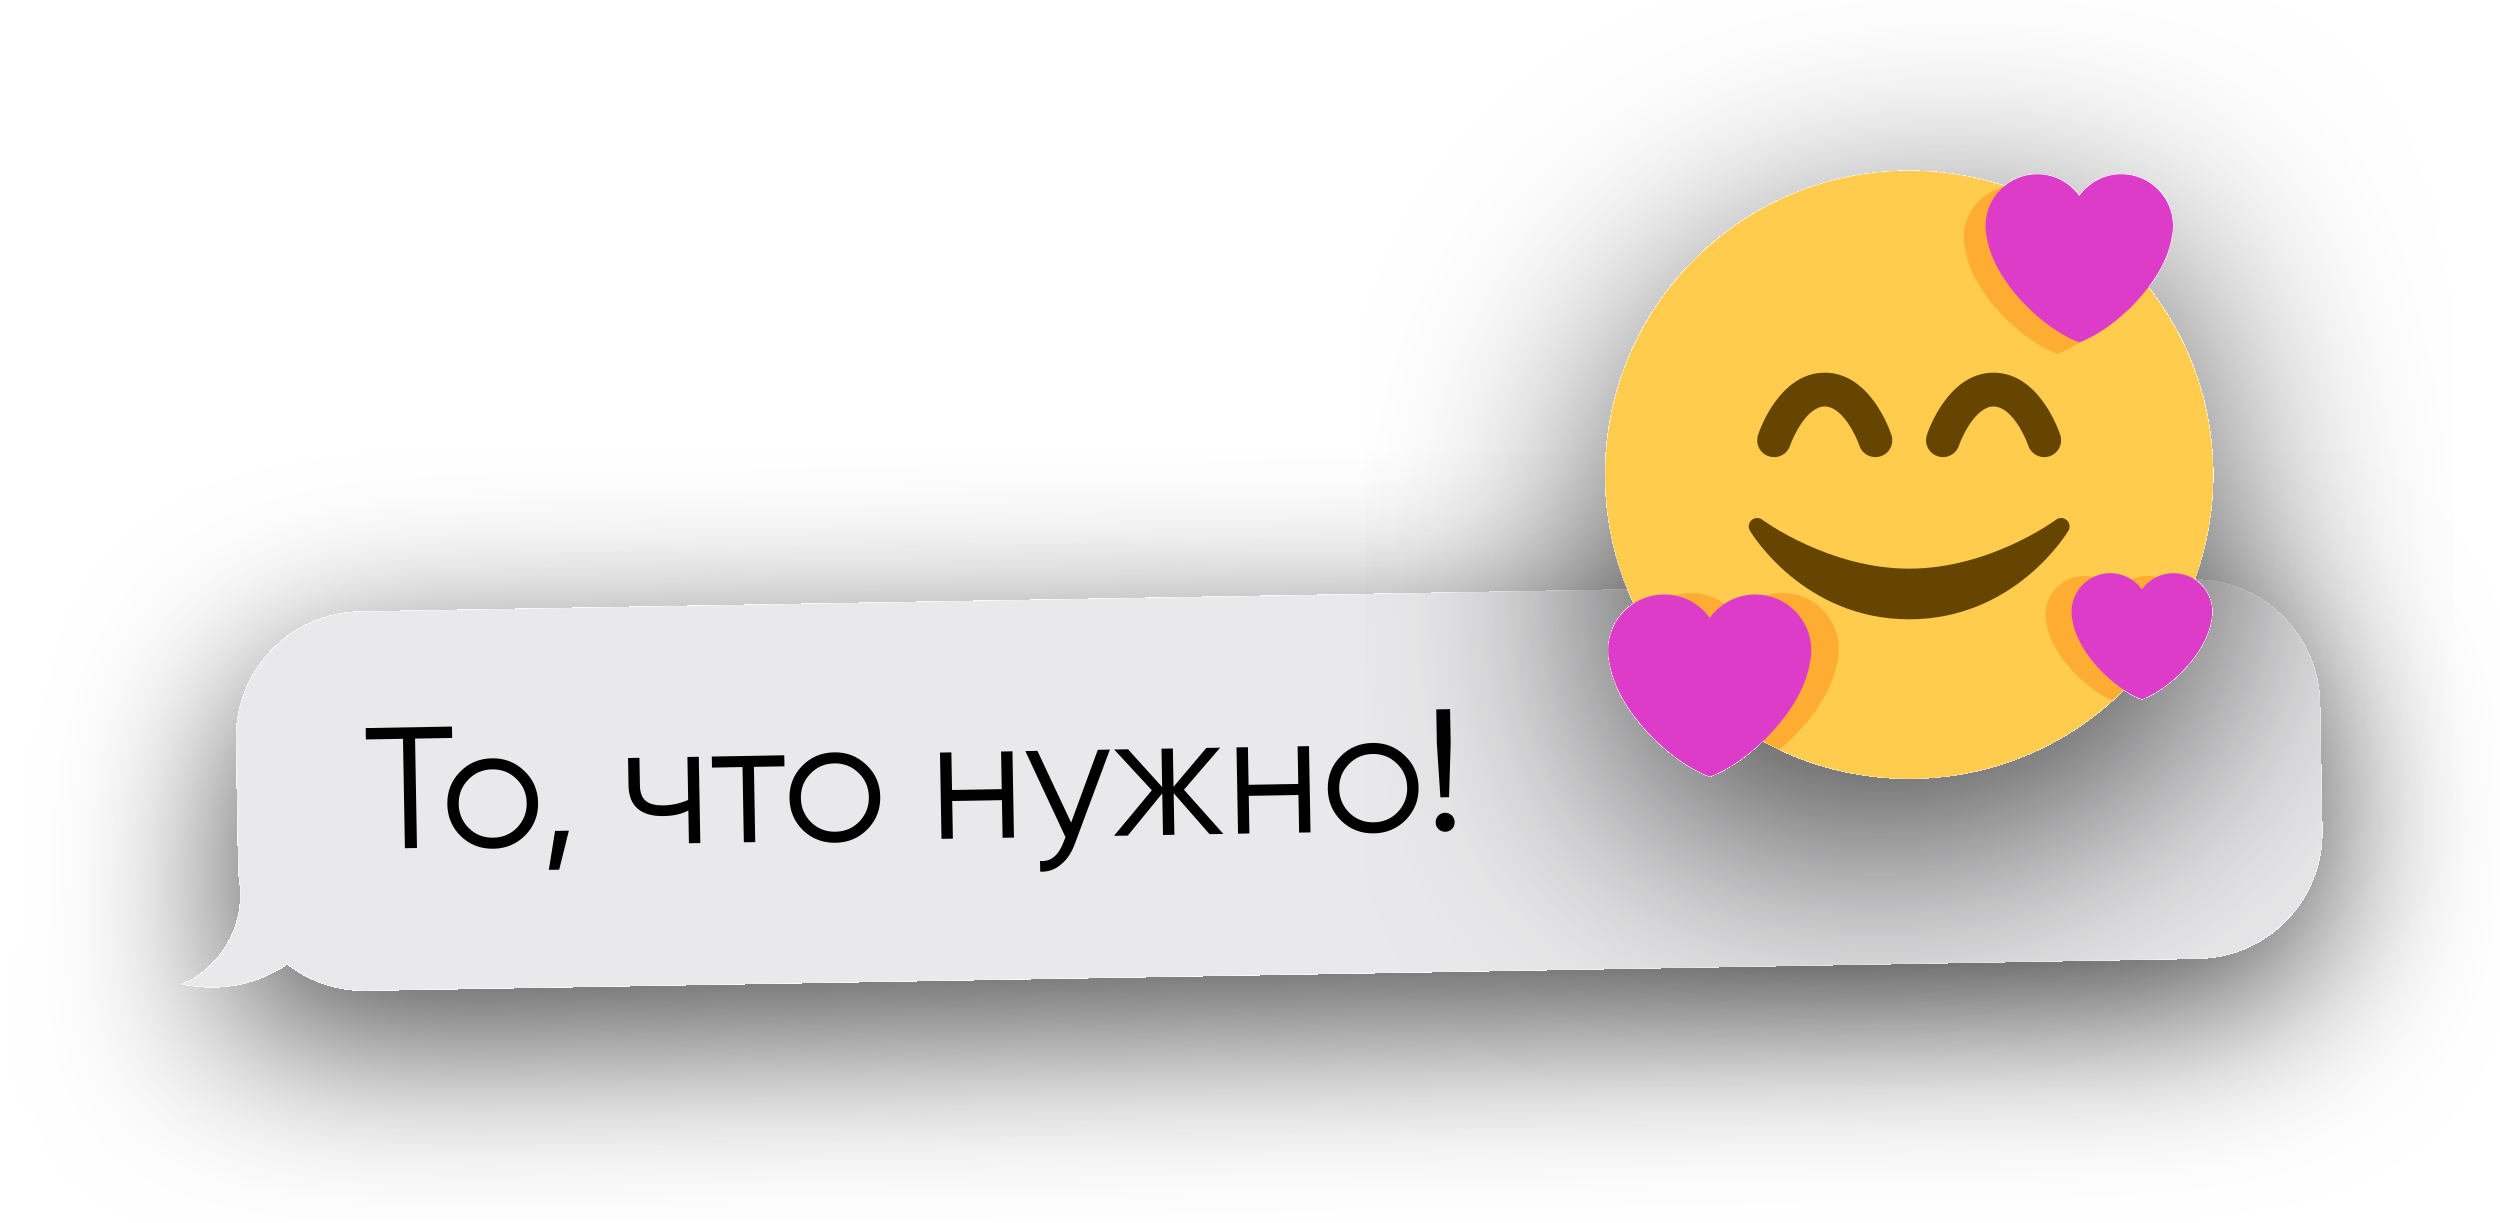
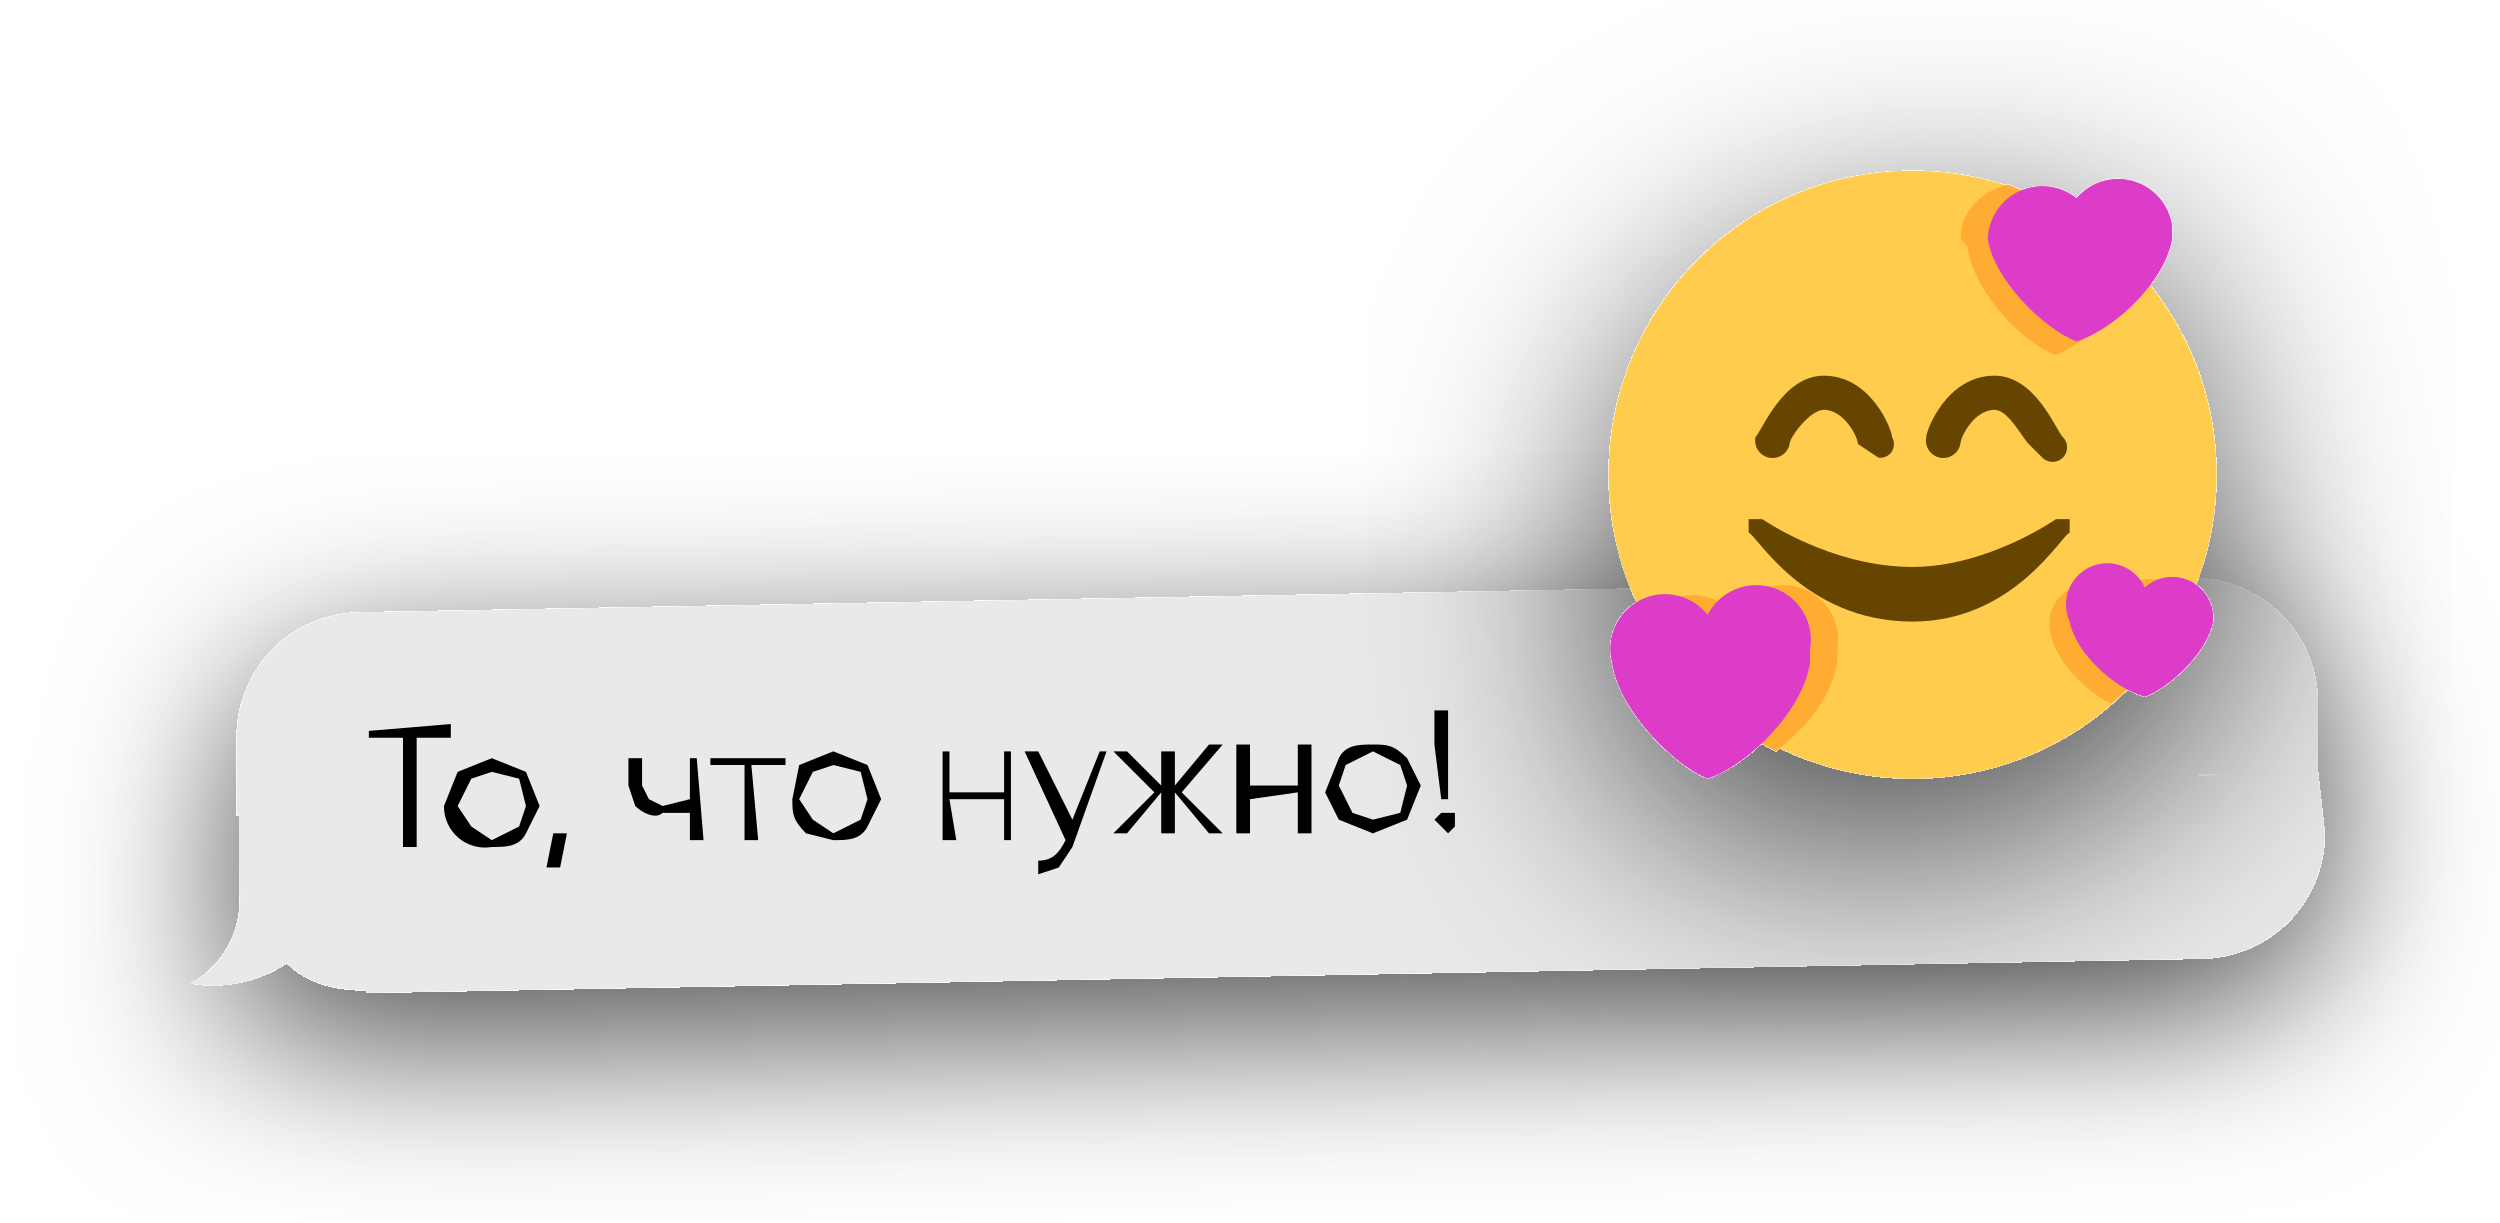
- <svg xmlns="http://www.w3.org/2000/svg" width="366" height="179" viewBox="0 0 366 179" fill="none">
-   <g filter="url(#filter0_d_547_2255)">
-     <path d="M34.943 108.346C34.769 98.342 42.737 90.091 52.741 89.916V89.916L53.198 116.133L35.085 116.449L34.943 108.346Z" fill="#E9E9EB" stroke="#E9E9EB" stroke-width="0.743" />
-     <rect x="35.084" y="116.449" width="18.116" height="2.301" transform="rotate(-1 35.0845 116.449)" fill="#E9E9EB" stroke="#E9E9EB" stroke-width="0.743" />
-     <path fill-rule="evenodd" clip-rule="evenodd" d="M35.655 130.301C35.42 129.186 35.287 128.034 35.266 126.853L35.125 118.75L53.238 118.433L53.696 144.65C49.309 144.727 45.26 143.238 42.081 140.699C38.99 142.836 34.011 144.904 27.935 143.908C29.59 143.164 35.951 138.762 35.563 130.186C35.592 130.225 35.623 130.263 35.655 130.301Z" fill="#E9E9EB" />
-     <path d="M35.655 130.301L35.373 130.542L36.019 130.224L35.655 130.301ZM35.125 118.75L35.118 118.378L34.747 118.385L34.753 118.756L35.125 118.75ZM53.238 118.433L53.61 118.427L53.603 118.056L53.232 118.062L53.238 118.433ZM53.696 144.65L53.702 145.022L54.074 145.015L54.067 144.644L53.696 144.65ZM42.081 140.699L42.312 140.408L42.097 140.236L41.869 140.393L42.081 140.699ZM27.935 143.908L27.782 143.569L26.657 144.075L27.875 144.275L27.935 143.908ZM35.563 130.186L35.859 129.962L35.137 129.005L35.192 130.202L35.563 130.186ZM34.895 126.859C34.916 128.064 35.051 129.24 35.292 130.377L36.019 130.224C35.788 129.133 35.658 128.004 35.637 126.847L34.895 126.859ZM34.753 118.756L34.895 126.859L35.637 126.847L35.496 118.743L34.753 118.756ZM53.232 118.062L35.118 118.378L35.131 119.121L53.245 118.805L53.232 118.062ZM54.067 144.644L53.61 118.427L52.867 118.44L53.324 144.657L54.067 144.644ZM41.849 140.989C45.093 143.58 49.226 145.1 53.702 145.022L53.689 144.279C49.393 144.354 45.427 142.896 42.312 140.408L41.849 140.989ZM27.875 144.275C34.07 145.29 39.145 143.181 42.292 141.004L41.869 140.393C38.836 142.491 33.953 144.518 27.995 143.542L27.875 144.275ZM35.192 130.202C35.381 134.388 33.926 137.548 32.221 139.757C30.509 141.975 28.554 143.223 27.782 143.569L28.087 144.247C28.971 143.849 31.024 142.524 32.809 140.211C34.602 137.888 36.132 134.559 35.934 130.169L35.192 130.202ZM35.937 130.059C35.91 130.027 35.884 129.995 35.859 129.962L35.266 130.409C35.3 130.455 35.336 130.499 35.373 130.542L35.937 130.059Z" fill="#E9E9EB" />
-     <rect x="52.74" y="89.916" width="268.14" height="54.743" transform="rotate(-1 52.7405 89.916)" fill="#E9E9EB" />
-     <path d="M53.537 106.589L66.169 106.368L66.198 108.036L60.766 108.13L61.046 124.148L59.277 124.179L58.998 108.161L53.566 108.256L53.537 106.589ZM76.914 122.279C75.639 123.564 74.084 124.223 72.248 124.255C70.378 124.288 68.793 123.684 67.49 122.443C66.188 121.185 65.521 119.622 65.488 117.752C65.455 115.883 66.068 114.305 67.326 113.02C68.584 111.717 70.147 111.05 72.017 111.017C73.87 110.985 75.447 111.598 76.749 112.855C78.068 114.096 78.744 115.651 78.777 117.52C78.809 119.373 78.188 120.959 76.914 122.279ZM68.658 121.26C69.634 122.203 70.822 122.663 72.22 122.638C73.618 122.614 74.788 122.113 75.731 121.137C76.674 120.126 77.133 118.93 77.109 117.549C77.085 116.151 76.584 114.981 75.608 114.038C74.63 113.077 73.443 112.61 72.045 112.634C70.647 112.658 69.477 113.167 68.534 114.161C67.59 115.138 67.131 116.325 67.155 117.723C67.18 119.104 67.68 120.283 68.658 121.26ZM81.26 121.647L83.281 121.611L81.864 127.322L80.349 127.349L81.26 121.647ZM100.747 117.112L100.637 110.821L102.304 110.792L102.525 123.424L100.857 123.453L100.774 118.653C99.805 119.175 98.606 119.449 97.174 119.474C95.507 119.503 94.237 119.146 93.365 118.403C92.492 117.643 92.043 116.514 92.017 115.015L91.946 110.973L93.614 110.943L93.684 114.986C93.702 116.03 93.985 116.783 94.532 117.245C95.096 117.707 95.951 117.928 97.096 117.908C98.376 117.886 99.593 117.62 100.747 117.112ZM104.206 110.759L114.817 110.573L114.845 112.19L110.373 112.268L110.566 123.283L108.898 123.312L108.706 112.297L104.234 112.375L104.206 110.759ZM127.007 121.404C125.732 122.69 124.177 123.349 122.341 123.381C120.472 123.414 118.886 122.81 117.584 121.569C116.281 120.311 115.614 118.747 115.581 116.878C115.549 115.008 116.161 113.431 117.419 112.145C118.677 110.843 120.241 110.175 122.11 110.143C123.963 110.11 125.54 110.723 126.843 111.981C128.162 113.221 128.837 114.776 128.87 116.646C128.902 118.499 128.281 120.085 127.007 121.404ZM118.751 120.386C119.728 121.329 120.915 121.789 122.313 121.764C123.711 121.74 124.881 121.239 125.825 120.262C126.767 119.252 127.227 118.056 127.203 116.675C127.178 115.277 126.678 114.106 125.701 113.163C124.724 112.203 123.536 111.735 122.138 111.76C120.74 111.784 119.57 112.293 118.627 113.287C117.684 114.263 117.224 115.451 117.249 116.849C117.273 118.23 117.774 119.409 118.751 120.386ZM146.653 115.527L146.557 110.019L148.224 109.99L148.445 122.622L146.777 122.651L146.681 117.144L139.405 117.271L139.501 122.778L137.834 122.807L137.613 110.175L139.281 110.146L139.377 115.654L146.653 115.527ZM156.811 120.429L160.719 109.772L162.487 109.741L157.322 123.63C156.839 124.918 156.148 125.916 155.251 126.623C154.371 127.345 153.382 127.674 152.286 127.609L152.259 126.043C153.778 126.202 154.916 125.306 155.674 123.355L155.989 122.566L150.108 109.957L151.876 109.926L156.811 120.429ZM173.33 115.617L179.104 122.087L177.083 122.122L171.823 116.124L171.929 122.212L170.262 122.241L170.155 116.153L165.108 122.331L163.087 122.367L168.631 115.699L163.119 109.73L165.14 109.695L170.139 115.218L170.041 109.609L171.708 109.58L171.806 115.189L176.61 109.495L178.631 109.459L173.33 115.617ZM190.066 114.769L189.97 109.262L191.637 109.232L191.858 121.864L190.19 121.893L190.094 116.386L182.818 116.513L182.914 122.02L181.247 122.05L181.026 109.418L182.694 109.389L182.79 114.896L190.066 114.769ZM205.815 120.029C204.54 121.314 202.985 121.973 201.149 122.005C199.28 122.038 197.694 121.434 196.392 120.193C195.089 118.935 194.422 117.372 194.389 115.502C194.357 113.633 194.969 112.055 196.227 110.77C197.485 109.467 199.049 108.8 200.918 108.767C202.771 108.735 204.348 109.348 205.651 110.605C206.97 111.846 207.645 113.401 207.678 115.27C207.71 117.123 207.089 118.709 205.815 120.029ZM197.559 119.01C198.536 119.953 199.723 120.413 201.121 120.389C202.519 120.364 203.69 119.864 204.633 118.887C205.575 117.876 206.035 116.68 206.011 115.299C205.986 113.901 205.486 112.731 204.509 111.788C203.532 110.828 202.344 110.36 200.946 110.384C199.548 110.408 198.378 110.917 197.435 111.911C196.492 112.888 196.032 114.075 196.057 115.473C196.081 116.854 196.582 118.033 197.559 119.01ZM212.137 116.709L210.874 116.731L210.358 108.906L210.27 103.853L212.291 103.818L212.379 108.87L212.137 116.709ZM212.959 120.359C212.966 120.746 212.837 121.077 212.572 121.351C212.307 121.625 211.981 121.766 211.594 121.773C211.206 121.779 210.875 121.65 210.601 121.386C210.327 121.121 210.187 120.795 210.18 120.407C210.173 120.02 210.302 119.689 210.567 119.415C210.832 119.141 211.158 119 211.545 118.994C211.932 118.987 212.263 119.116 212.537 119.381C212.812 119.645 212.952 119.971 212.959 120.359Z" fill="black" />
-     <rect x="52.74" y="89.916" width="268.14" height="54.743" transform="rotate(-1 52.7405 89.916)" stroke="#E9E9EB" stroke-width="0.743" />
-     <path d="M339.269 103.034C339.094 93.03 330.843 85.062 320.839 85.236V85.236L321.297 111.453L339.41 111.137L339.269 103.034Z" fill="#E9E9EB" stroke="#E9E9EB" stroke-width="0.743" />
-     <rect width="18.116" height="2.301" transform="matrix(-0.999848 0.0174524 0.0174524 0.999848 339.41 111.137)" fill="#E9E9EB" stroke="#E9E9EB" stroke-width="0.743" />
-     <path d="M339.592 121.541C339.766 131.545 331.798 139.796 321.794 139.971V139.971L321.337 113.754L339.45 113.438L339.592 121.541Z" fill="#E9E9EB" stroke="#E9E9EB" stroke-width="0.743" />
+ <svg xmlns="http://www.w3.org/2000/svg" width="366" height="179" fill="none">
+   <g filter="url(#a)">
+     <path fill="#E9E9EB" stroke="#E9E9EB" stroke-width=".7" d="M35 108c0-10 8-18 18-18v26H35v-8Zm0 8h18v3H35z" />
+     <path fill="#E9E9EB" fill-rule="evenodd" d="m36 130-1-3v-8l18-1 1 27c-5 0-9-2-12-4-3 2-8 4-14 3 2-1 8-5 8-14Z" clip-rule="evenodd" />
+     <path fill="#E9E9EB" d="m36 130-1 1 1-1Zm-1-11v-1 1Zm18-1h1-1Zm1 27Zm-12-4v-1 1Zm-14 3h-1 1Zm8-14-1-1v1h1Zm-1-3v3h1v-3h-1Zm0-8v8h1l-1-8Zm18-1H35v1h18v-1Zm1 27v-27h-1v27h1Zm-12-4c3 3 7 4 12 4v-1c-5 0-9-1-12-4v1Zm-14 3c6 1 11-1 14-3v-1c-3 2-8 5-14 4Zm7-14a14 14 0 0 1-7 14c1 0 3-1 5-4 2-2 3-5 3-10h-1Zm1 0h-1v1l1-1Z" />
+     <path fill="#E9E9EB" d="m53 90 268-5 1 55-268 5z" />
+     <path fill="#000" d="m54 107 12-1v2h-5v16h-2v-16h-5v-1Zm23 15c-1 2-3 2-5 2a6 6 0 0 1-7-6l2-5 5-2 5 2 2 5-2 4Zm-8-1 3 2 4-2 1-3-1-4-4-1-3 1-2 4 2 3Zm12 1h2l-1 5h-2l1-5Zm20-5v-6h1l1 12h-2v-4h-4c-1 1-3 0-4-1l-1-3v-4h2v4l1 2 2 1 4-1Zm3-6h11v1h-5l1 11h-2v-11h-5v-1Zm23 10c-1 2-3 2-5 2l-4-1c-2-2-2-3-2-5l1-5 5-2 5 2 2 5-2 4Zm-8-1 3 2 4-2 1-3-1-4-4-1-3 1-2 4 2 3Zm28-4v-6h1v13h-1v-6h-8l1 6h-2v-13h1v6h8Zm10 4 4-10h1l-5 14-2 3-3 1v-2c2 0 3-1 4-3l-6-13h2l5 10Zm16-4 6 6h-2l-5-6v6h-2v-6l-5 6h-2l6-6-6-6h2l5 5v-5h2v5l5-6h2l-6 7Zm17-1v-6h2v13h-2v-6l-7 1v5h-2v-13h2v6h7Zm16 5-5 2-5-2-2-4 2-5c1-2 3-2 5-2s3 0 5 2l2 4-2 5Zm-8-1 3 1 4-1 1-4-1-3-4-2-4 2-1 3 2 4Zm14-2h-1l-1-8v-5h2v13Zm1 3v1l-1 1-1-1-1-1 1-1h2v1Z" />
+     <path stroke="#E9E9EB" stroke-width=".7" d="m53 90 268-5 1 55-268 5z" />
+     <path fill="#E9E9EB" stroke="#E9E9EB" stroke-width=".7" d="M339 103c0-10-8-18-18-18v26h18v-8Zm0 8h-18v2h18zm1 11c0 10-8 18-18 18l-1-26 18-1 1 9Z" />
  </g>
-   <g filter="url(#filter1_d_547_2255)">
-     <path d="M279.5 114C304.077 114 324 94.077 324 69.5C324 44.923 304.077 25 279.5 25C254.923 25 235 44.923 235 69.5C235 94.077 254.923 114 279.5 114Z" fill="#FFCC4D" />
-     <path d="M274.556 66.924C273.52 66.924 272.555 66.269 272.209 65.233C271.708 63.752 269.693 59.507 267.139 59.507C264.513 59.507 262.471 64.024 262.068 65.233C261.636 66.526 260.244 67.231 258.941 66.796C257.646 66.365 256.946 64.964 257.379 63.668C257.688 62.736 260.602 54.56 267.141 54.56C273.68 54.56 276.593 62.736 276.904 63.668C277.337 64.964 276.637 66.365 275.342 66.796C275.08 66.885 274.815 66.924 274.556 66.924ZM299.278 66.924C298.242 66.924 297.278 66.269 296.934 65.233C296.432 63.752 294.415 59.507 291.861 59.507C289.236 59.507 287.191 64.024 286.788 65.233C286.355 66.526 284.969 67.231 283.661 66.796C282.368 66.365 281.666 64.964 282.098 63.668C282.407 62.736 285.322 54.56 291.859 54.56C298.395 54.56 301.31 62.736 301.619 63.668C302.052 64.964 301.352 66.365 300.057 66.796C299.799 66.885 299.537 66.924 299.278 66.924ZM302.578 76.153C302.138 75.755 301.481 75.73 301.008 76.081C300.912 76.153 291.312 83.251 279.5 83.251C267.717 83.251 258.086 76.153 257.992 76.081C257.519 75.73 256.862 75.76 256.422 76.153C255.984 76.548 255.885 77.201 256.189 77.705C256.508 78.237 264.143 90.667 279.5 90.667C294.857 90.667 302.494 78.237 302.811 77.705C303.115 77.199 303.018 76.551 302.578 76.153Z" fill="#664500" />
-     <path d="M287.483 34.758C287.483 35.351 287.557 35.925 287.686 36.478C288.736 43.013 296.002 49.905 301.209 51.799C305.325 50.303 310.717 45.678 313.318 40.577C308.153 34.545 301.404 29.912 293.715 27.321C290.175 27.957 287.483 31.035 287.483 34.758ZM268.976 96.887C269.117 96.289 269.198 95.666 269.198 95.023C269.198 90.492 265.525 86.818 260.993 86.818C258.241 86.818 255.816 88.175 254.325 90.252C252.837 88.178 250.409 86.818 247.658 86.818C244.59 86.818 241.945 88.521 240.538 91.016C245.047 99.162 252.034 105.743 260.484 109.74C264.531 106.4 268.224 101.565 268.976 96.887ZM319.8 88.393C319.103 86.044 316.952 84.321 314.376 84.321C312.47 84.321 310.789 85.26 309.758 86.699C308.727 85.26 307.046 84.321 305.139 84.321C302 84.321 299.456 86.865 299.456 90.004C299.456 90.45 299.513 90.88 299.609 91.295C300.368 96.005 305.414 100.927 309.273 102.571C313.664 98.615 317.261 93.802 319.8 88.393Z" fill="#FFAC33" />
-     <path d="M318.128 33.082C318.128 28.899 314.737 25.509 310.556 25.509C308.017 25.509 305.777 26.763 304.403 28.679C303.028 26.763 300.788 25.509 298.249 25.509C294.066 25.509 290.677 28.899 290.677 33.082C290.677 33.675 290.751 34.249 290.88 34.803C291.933 41.337 299.196 48.229 304.403 50.123C309.609 48.229 316.873 41.337 317.923 34.805C318.054 34.249 318.128 33.675 318.128 33.082ZM265.181 95.231C265.181 90.699 261.507 87.026 256.976 87.026C254.224 87.026 251.799 88.383 250.308 90.46C248.82 88.383 246.392 87.026 243.64 87.026C239.109 87.026 235.435 90.699 235.435 95.231C235.435 95.874 235.517 96.494 235.655 97.095C236.795 104.173 244.664 111.642 250.305 113.694C255.947 111.644 263.816 104.176 264.956 97.097C265.099 96.494 265.181 95.871 265.181 95.231ZM323.871 89.592C323.871 86.452 321.327 83.908 318.188 83.908C316.282 83.908 314.601 84.848 313.57 86.287C312.539 84.848 310.858 83.908 308.952 83.908C305.812 83.908 303.268 86.452 303.268 89.592C303.268 90.037 303.325 90.467 303.421 90.882C304.21 95.785 309.661 100.959 313.57 102.378C317.476 100.959 322.929 95.785 323.716 90.882C323.815 90.467 323.871 90.037 323.871 89.592Z" fill="#DD3CC9" />
+   <g filter="url(#b)">
+     <path fill="#FFCC4D" d="M280 114a44 44 0 1 0 0-89 44 44 0 0 0 0 89Z" />
+     <path fill="#664500" d="m275 67-3-2c0-1-2-5-5-5-2 0-5 4-5 5a2 2 0 1 1-5-1c1-1 4-9 10-9 7 0 10 8 10 9a2 2 0 0 1-2 3Zm24 0-2-2c-1-1-3-5-5-5-3 0-5 4-5 5a2 2 0 1 1-5-1c0-1 3-9 10-9 6 0 9 8 10 9a2 2 0 0 1-3 3Zm4 9h-2s-10 7-21 7c-12 0-22-7-22-7h-2v2c1 0 8 13 24 13 15 0 22-13 23-13v-2Z" />
+     <path fill="#FFAC33" d="m287 35 1 1c1 7 8 14 13 16 4-2 10-6 12-11-5-6-12-11-19-14-4 1-7 4-7 8Zm-18 62v-2a8 8 0 0 0-15-5 8 8 0 0 0-13 1c4 8 11 15 19 19 5-4 8-8 9-13Zm51-9a6 6 0 0 0-10-1 6 6 0 0 0-10 4c0 5 5 10 9 12 5-4 8-9 11-15Z" />
+     <path fill="#DD3CC9" d="M318 33a8 8 0 0 0-14-4 8 8 0 0 0-13 6c1 6 8 13 13 15 6-2 13-9 14-15v-2Zm-53 62a8 8 0 0 0-15-5 8 8 0 0 0-14 7c1 7 9 15 14 17 6-2 14-10 15-17v-2Zm59-5a6 6 0 0 0-10-4 6 6 0 0 0-11 5c1 5 7 10 11 11 3-1 9-6 10-11v-1Z" />
  </g>
  <defs>
-     <filter id="filter0_d_547_2255" x="0.657" y="66.287" width="365.309" height="112.241" filterUnits="userSpaceOnUse" color-interpolation-filters="sRGB">
+     <filter id="a" width="365.3" height="112.2" x=".7" y="66.3" color-interpolation-filters="sRGB" filterUnits="userSpaceOnUse">
      <feFlood flood-opacity="0" result="BackgroundImageFix" />
-       <feColorMatrix in="SourceAlpha" type="matrix" values="0 0 0 0 0 0 0 0 0 0 0 0 0 0 0 0 0 0 127 0" result="hardAlpha" />
-       <feOffset dy="7.429" />
+       <feColorMatrix in="SourceAlpha" result="hardAlpha" values="0 0 0 0 0 0 0 0 0 0 0 0 0 0 0 0 0 0 127 0" />
+       <feOffset dy="7.4" />
      <feGaussianBlur stdDeviation="13" />
      <feComposite in2="hardAlpha" operator="out" />
-       <feColorMatrix type="matrix" values="0 0 0 0 0 0 0 0 0 0 0 0 0 0 0 0 0 0 0.7 0" />
-       <feBlend mode="normal" in2="BackgroundImageFix" result="effect1_dropShadow_547_2255" />
-       <feBlend mode="normal" in="SourceGraphic" in2="effect1_dropShadow_547_2255" result="shape" />
+       <feColorMatrix values="0 0 0 0 0 0 0 0 0 0 0 0 0 0 0 0 0 0 0.7 0" />
+       <feBlend in2="BackgroundImageFix" result="effect1_dropShadow_547_2255" />
+       <feBlend in="SourceGraphic" in2="effect1_dropShadow_547_2255" result="shape" />
    </filter>
-     <filter id="filter1_d_547_2255" x="200" y="0" width="159" height="159" filterUnits="userSpaceOnUse" color-interpolation-filters="sRGB">
+     <filter id="b" width="159" height="159" x="200" y="0" color-interpolation-filters="sRGB" filterUnits="userSpaceOnUse">
      <feFlood flood-opacity="0" result="BackgroundImageFix" />
-       <feColorMatrix in="SourceAlpha" type="matrix" values="0 0 0 0 0 0 0 0 0 0 0 0 0 0 0 0 0 0 127 0" result="hardAlpha" />
+       <feColorMatrix in="SourceAlpha" result="hardAlpha" values="0 0 0 0 0 0 0 0 0 0 0 0 0 0 0 0 0 0 127 0" />
      <feOffset dy="10" />
      <feGaussianBlur stdDeviation="17.5" />
      <feComposite in2="hardAlpha" operator="out" />
-       <feColorMatrix type="matrix" values="0 0 0 0 0 0 0 0 0 0 0 0 0 0 0 0 0 0 0.7 0" />
-       <feBlend mode="normal" in2="BackgroundImageFix" result="effect1_dropShadow_547_2255" />
-       <feBlend mode="normal" in="SourceGraphic" in2="effect1_dropShadow_547_2255" result="shape" />
+       <feColorMatrix values="0 0 0 0 0 0 0 0 0 0 0 0 0 0 0 0 0 0 0.7 0" />
+       <feBlend in2="BackgroundImageFix" result="effect1_dropShadow_547_2255" />
+       <feBlend in="SourceGraphic" in2="effect1_dropShadow_547_2255" result="shape" />
    </filter>
  </defs>
</svg>
